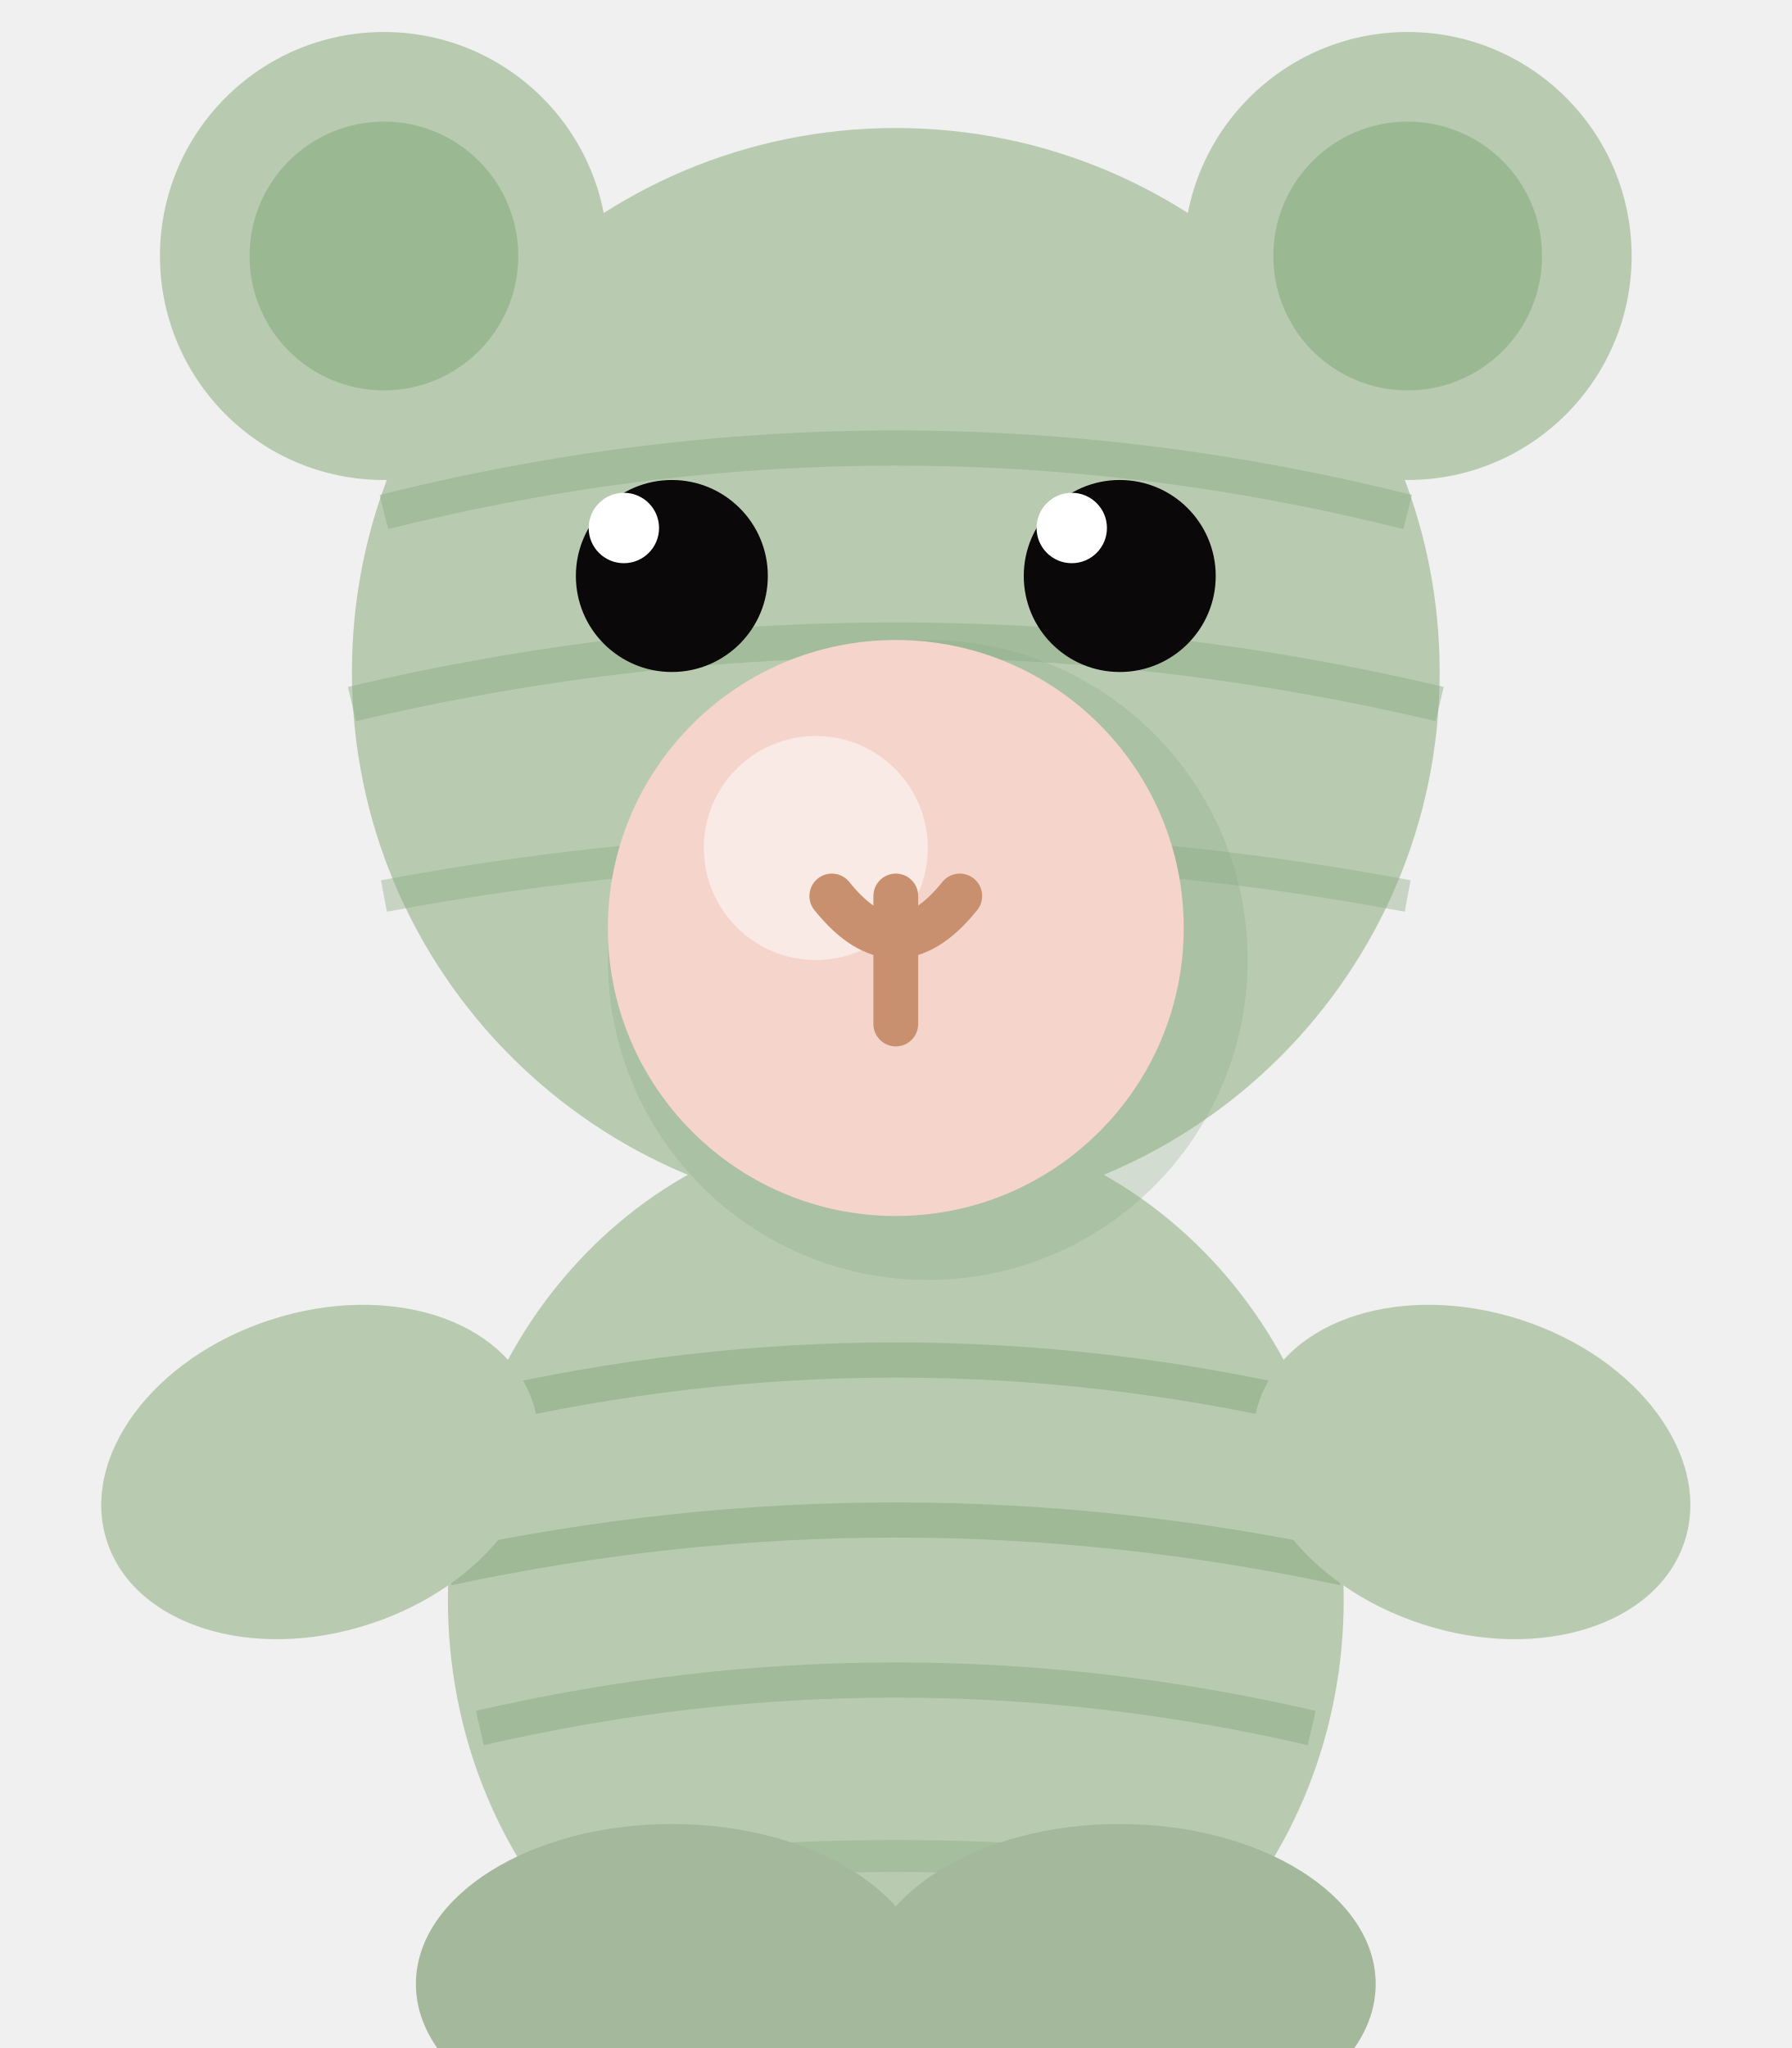
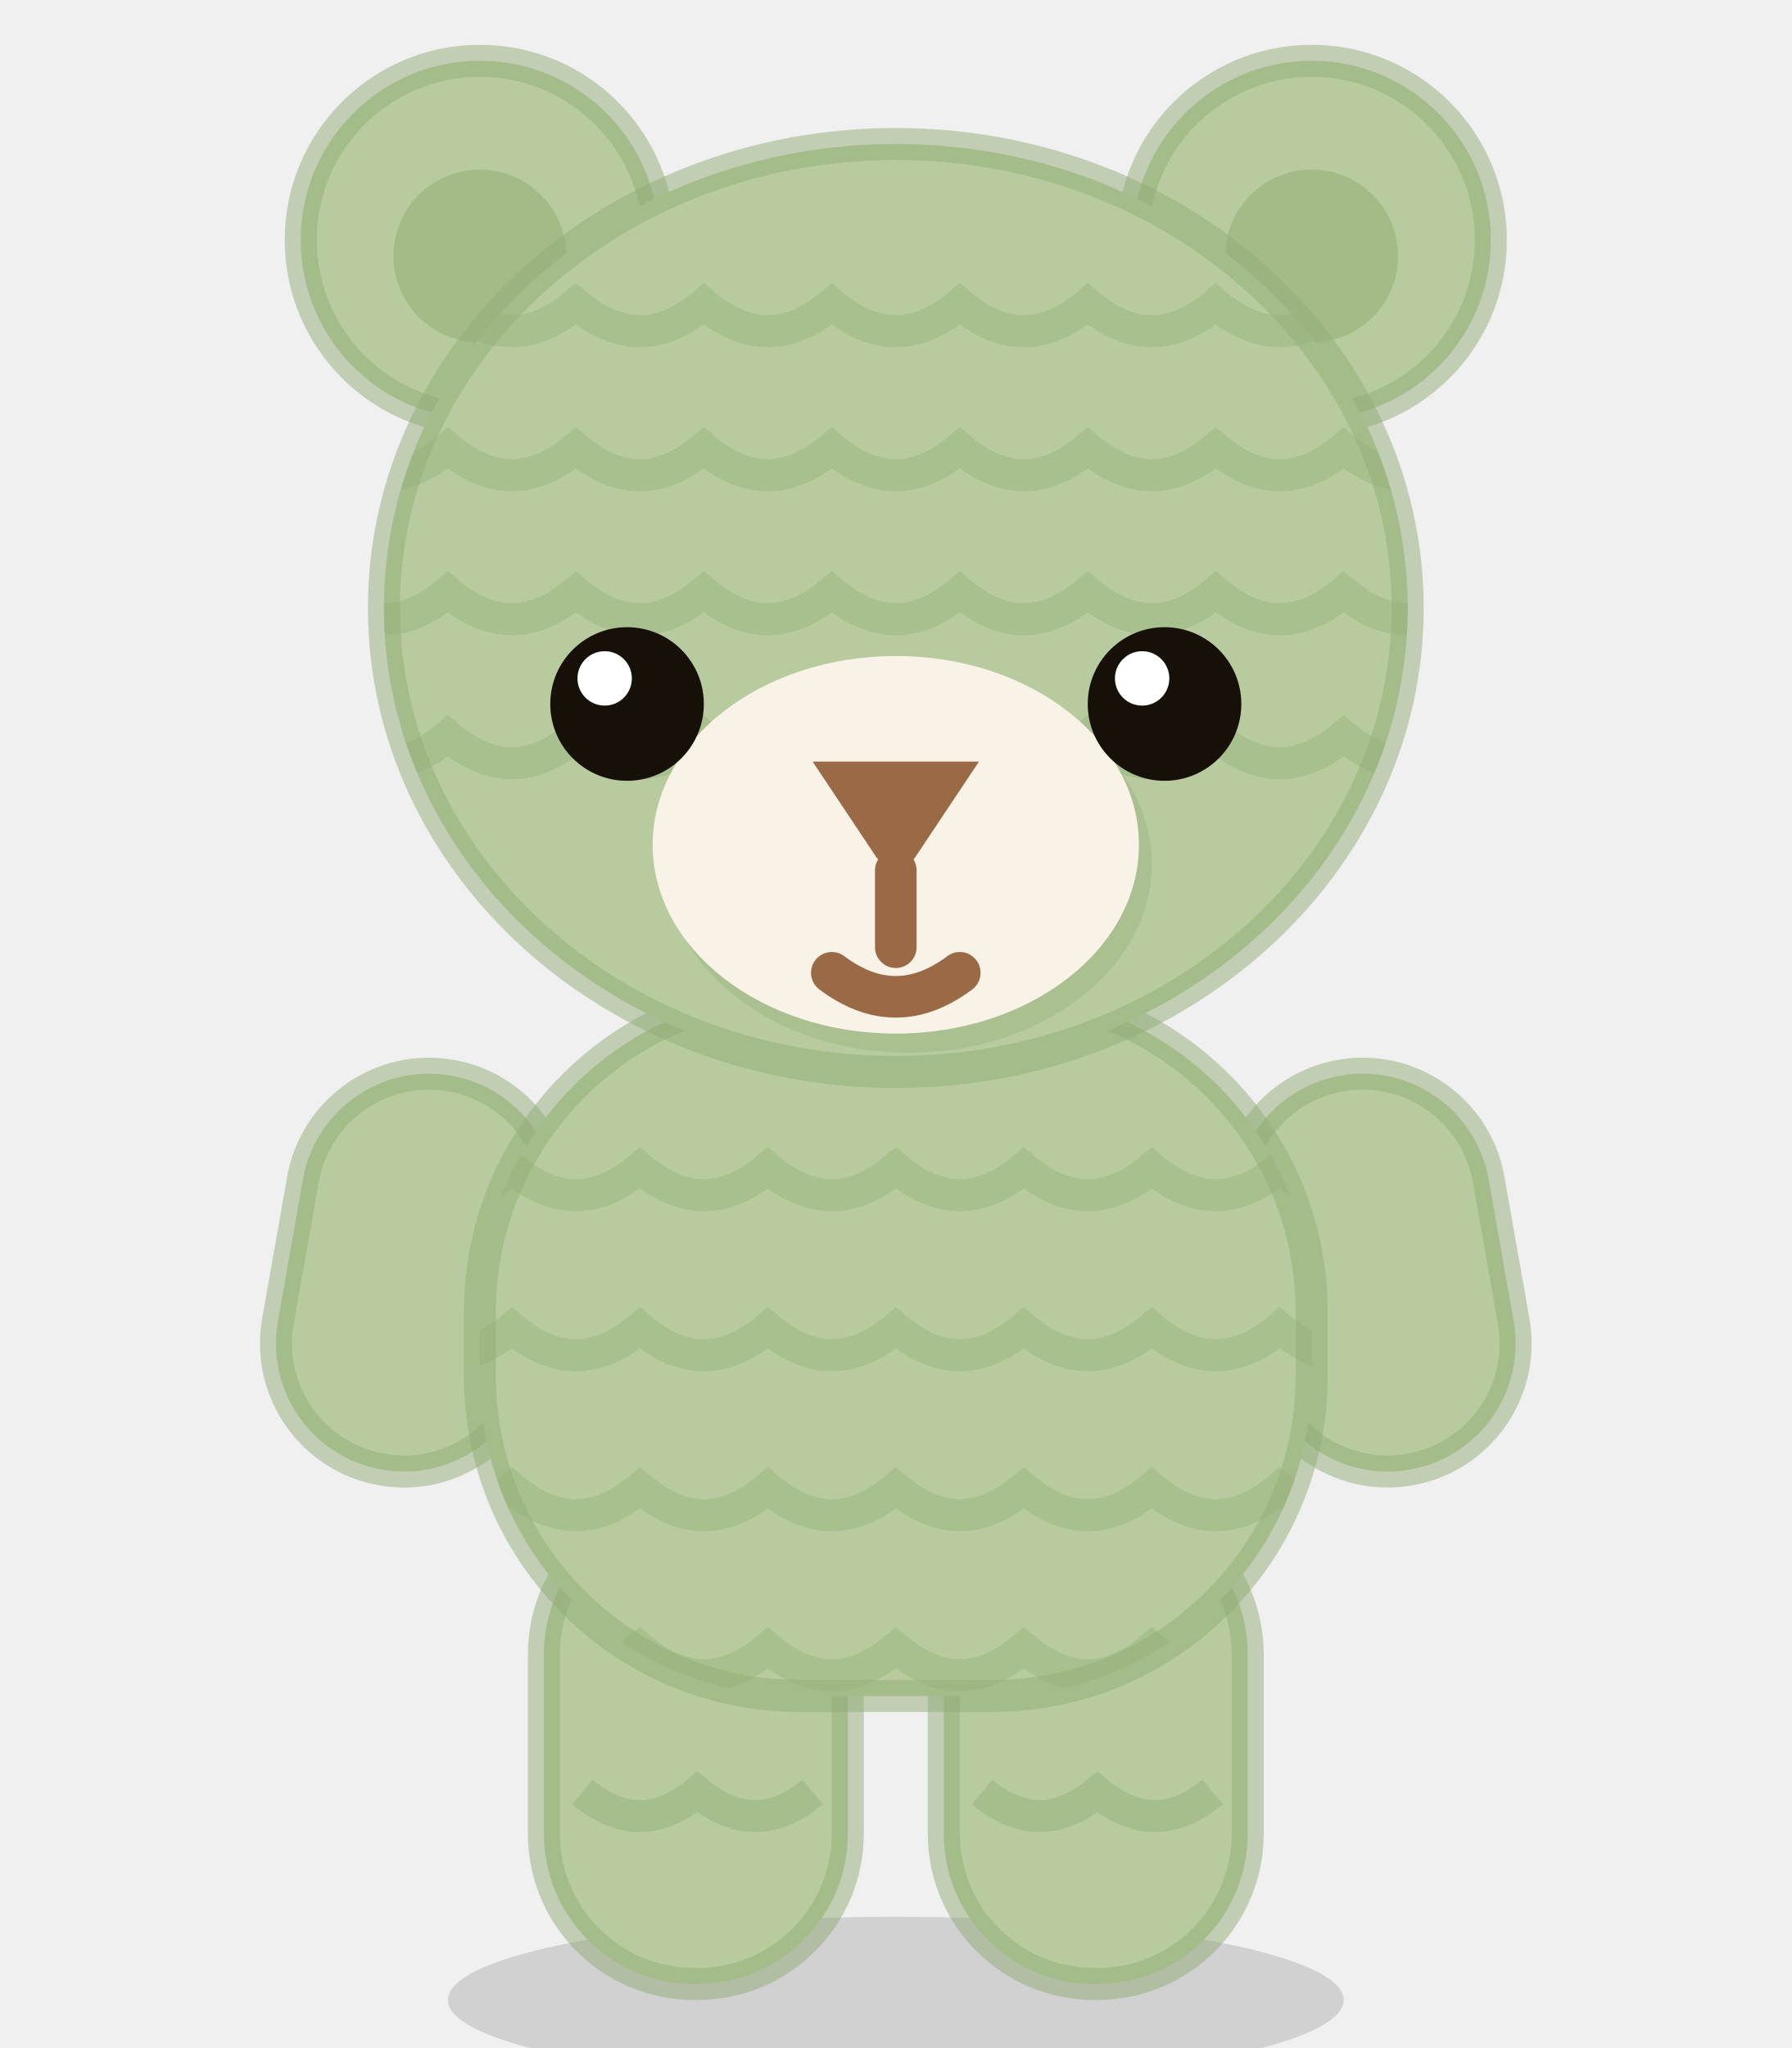
<svg xmlns="http://www.w3.org/2000/svg" viewBox="0 0 56 64">
-   <ellipse cx="28" cy="63" rx="13" ry="3" fill="rgba(0,0,0,0.14)" />
-   <ellipse cx="28" cy="50" rx="14" ry="15" fill="#b8cbb0" />
-   <path d="M15 44 Q28 41 41 44" stroke="#8aaa82" stroke-width="1.1" fill="none" opacity="0.55" />
-   <path d="M14 49 Q28 46 42 49" stroke="#8aaa82" stroke-width="1.1" fill="none" opacity="0.55" />
-   <path d="M15 54 Q28 51 41 54" stroke="#8aaa82" stroke-width="1.1" fill="none" opacity="0.5" />
-   <path d="M16 59 Q28 57 40 59" stroke="#8aaa82" stroke-width="1" fill="none" opacity="0.4" />
-   <ellipse cx="10" cy="46" rx="7" ry="5" fill="#b8cbb0" transform="rotate(-18,10,46)" />
-   <ellipse cx="46" cy="46" rx="7" ry="5" fill="#b8cbb0" transform="rotate(18,46,46)" />
-   <ellipse cx="21" cy="62" rx="8" ry="5" fill="#a4b89c" />
-   <ellipse cx="35" cy="62" rx="8" ry="5" fill="#a4b89c" />
-   <circle cx="28" cy="21" r="17" fill="#b8cbb0" />
-   <path d="M12 16 Q28 12 44 16" stroke="#8aaa82" stroke-width="1.1" fill="none" opacity="0.45" />
-   <path d="M11 22 Q28 18 45 22" stroke="#8aaa82" stroke-width="1.1" fill="none" opacity="0.45" />
-   <path d="M12 28 Q28 25 44 28" stroke="#8aaa82" stroke-width="1" fill="none" opacity="0.4" />
-   <circle cx="12" cy="8" r="7" fill="#b8cbb0" />
-   <circle cx="44" cy="8" r="7" fill="#b8cbb0" />
-   <circle cx="12" cy="8" r="4.2" fill="#9ab892" />
-   <circle cx="44" cy="8" r="4.2" fill="#9ab892" />
-   <circle cx="29" cy="30" r="10" fill="#8aaa82" opacity="0.28" />
-   <circle cx="28" cy="29" r="9" fill="#f5d4cc" />
-   <circle cx="25.5" cy="26.5" r="3.5" fill="white" opacity="0.5" />
-   <circle cx="21" cy="18" r="3.0" fill="#0a0808" />
-   <circle cx="35" cy="18" r="3.0" fill="#0a0808" />
-   <circle cx="19.5" cy="16.5" r="1.1" fill="white" />
-   <circle cx="33.5" cy="16.5" r="1.1" fill="white" />
-   <path d="M26 28 Q28 30.5 30 28" stroke="#c8906e" stroke-width="1.4" fill="none" stroke-linecap="round" />
-   <line x1="28" y1="28" x2="28" y2="32" stroke="#c8906e" stroke-width="1.4" stroke-linecap="round" />
+   <defs>
+     <clipPath id="h-matcha">
+       <ellipse cx="28" cy="19" rx="16" ry="14.5" />
+     </clipPath>
+     <clipPath id="b-matcha">
+       <rect x="15" y="31" width="26" height="22" rx="10" />
+     </clipPath>
+   </defs>
+   <ellipse cx="28" cy="62.5" rx="14" ry="2.6" fill="rgba(0,0,0,0.13)" />
+   <g fill="#b7cb9e" stroke="#93ad77" stroke-opacity="0.5" stroke-width="1">
+     <rect x="17" y="47" width="9.5" height="15" rx="4.7" />
+     <rect x="29.5" y="47" width="9.5" height="15" rx="4.7" />
+   </g>
+   <path d="M18.2 56 q1.8 1.5 3.6 0 q1.8 1.5 3.6 0" stroke="#93ad77" stroke-width="1" fill="none" opacity="0.45" />
+   <path d="M30.7 56 q1.8 1.5 3.6 0 q1.8 1.5 3.6 0" stroke="#93ad77" stroke-width="1" fill="none" opacity="0.45" />
+   <g fill="#b7cb9e" stroke="#93ad77" stroke-opacity="0.5" stroke-width="1">
+     <rect x="8.8" y="33.5" width="8" height="12.5" rx="4" transform="rotate(10,12.8,41)" />
+     <rect x="39.2" y="33.5" width="8" height="12.5" rx="4" transform="rotate(-10,43.2,41)" />
+   </g>
+   <rect x="15" y="31" width="26" height="22" rx="10" fill="#b7cb9e" stroke="#93ad77" stroke-opacity="0.5" stroke-width="1" />
+   <g clip-path="url(#b-matcha)" stroke="#93ad77" stroke-width="1" fill="none" opacity="0.42">
+     <path d="M12 36.5 q2 1.7 4 0 q2 1.7 4 0 q2 1.7 4 0 q2 1.7 4 0 q2 1.7 4 0 q2 1.7 4 0 q2 1.7 4 0 q2 1.7 4 0" />
+     <path d="M12 41.5 q2 1.7 4 0 q2 1.7 4 0 q2 1.7 4 0 q2 1.7 4 0 q2 1.7 4 0 q2 1.7 4 0 q2 1.7 4 0 q2 1.7 4 0" />
+     <path d="M12 46.5 q2 1.7 4 0 q2 1.7 4 0 q2 1.7 4 0 q2 1.7 4 0 q2 1.7 4 0 q2 1.7 4 0 q2 1.7 4 0 q2 1.7 4 0" />
+     <path d="M12 51.5 q2 1.7 4 0 q2 1.7 4 0 q2 1.7 4 0 q2 1.7 4 0 q2 1.7 4 0 q2 1.7 4 0 q2 1.7 4 0 q2 1.7 4 0" />
+   </g>
+   <g fill="#b7cb9e" stroke="#93ad77" stroke-opacity="0.5" stroke-width="1">
+     <circle cx="15" cy="7.5" r="5.6" />
+     <circle cx="41" cy="7.5" r="5.6" />
+   </g>
+   <circle cx="15" cy="8" r="2.7" fill="#93ad77" opacity="0.55" />
+   <circle cx="41" cy="8" r="2.7" fill="#93ad77" opacity="0.55" />
+   <ellipse cx="28" cy="19" rx="16" ry="14.5" fill="#b7cb9e" stroke="#93ad77" stroke-opacity="0.5" stroke-width="1" />
+   <g clip-path="url(#h-matcha)" stroke="#93ad77" stroke-width="1" fill="none" opacity="0.42">
+     <path d="M10 9.5 q2 1.7 4 0 q2 1.7 4 0 q2 1.7 4 0 q2 1.7 4 0 q2 1.7 4 0 q2 1.7 4 0 q2 1.7 4 0 q2 1.7 4 0 q2 1.7 4 0" />
+     <path d="M10 14 q2 1.7 4 0 q2 1.7 4 0 q2 1.7 4 0 q2 1.7 4 0 q2 1.7 4 0 q2 1.7 4 0 q2 1.7 4 0 q2 1.7 4 0 q2 1.7 4 0" />
+     <path d="M10 18.5 q2 1.7 4 0 q2 1.7 4 0 q2 1.7 4 0 q2 1.7 4 0 q2 1.7 4 0 q2 1.7 4 0 q2 1.7 4 0 q2 1.7 4 0 q2 1.7 4 0" />
+     <path d="M10 23 q2 1.7 4 0 q2 1.7 4 0 q2 1.7 4 0 q2 1.7 4 0 q2 1.7 4 0 q2 1.7 4 0 q2 1.7 4 0 q2 1.7 4 0 q2 1.7 4 0" />
+   </g>
+   <ellipse cx="28.4" cy="27" rx="7.6" ry="5.9" fill="#93ad77" opacity="0.35" />
+   <ellipse cx="28" cy="26.4" rx="7.6" ry="5.9" fill="#f9f2e6" />
+   <path d="M25.4 23.8 L30.6 23.8 L28.6 26.8 Q28 27.5 27.4 26.8 Z" fill="#9a6a47" />
+   <line x1="28" y1="27.2" x2="28" y2="29.6" stroke="#9a6a47" stroke-width="1.3" stroke-linecap="round" />
+   <path d="M26 30.4 Q28 31.9 30 30.4" stroke="#9a6a47" stroke-width="1.3" fill="none" stroke-linecap="round" />
+   <circle cx="19.6" cy="22" r="2.4" fill="#161009" />
+   <circle cx="36.4" cy="22" r="2.4" fill="#161009" />
+   <circle cx="18.9" cy="21.2" r="0.85" fill="white" />
+   <circle cx="35.7" cy="21.2" r="0.85" fill="white" />
</svg>
